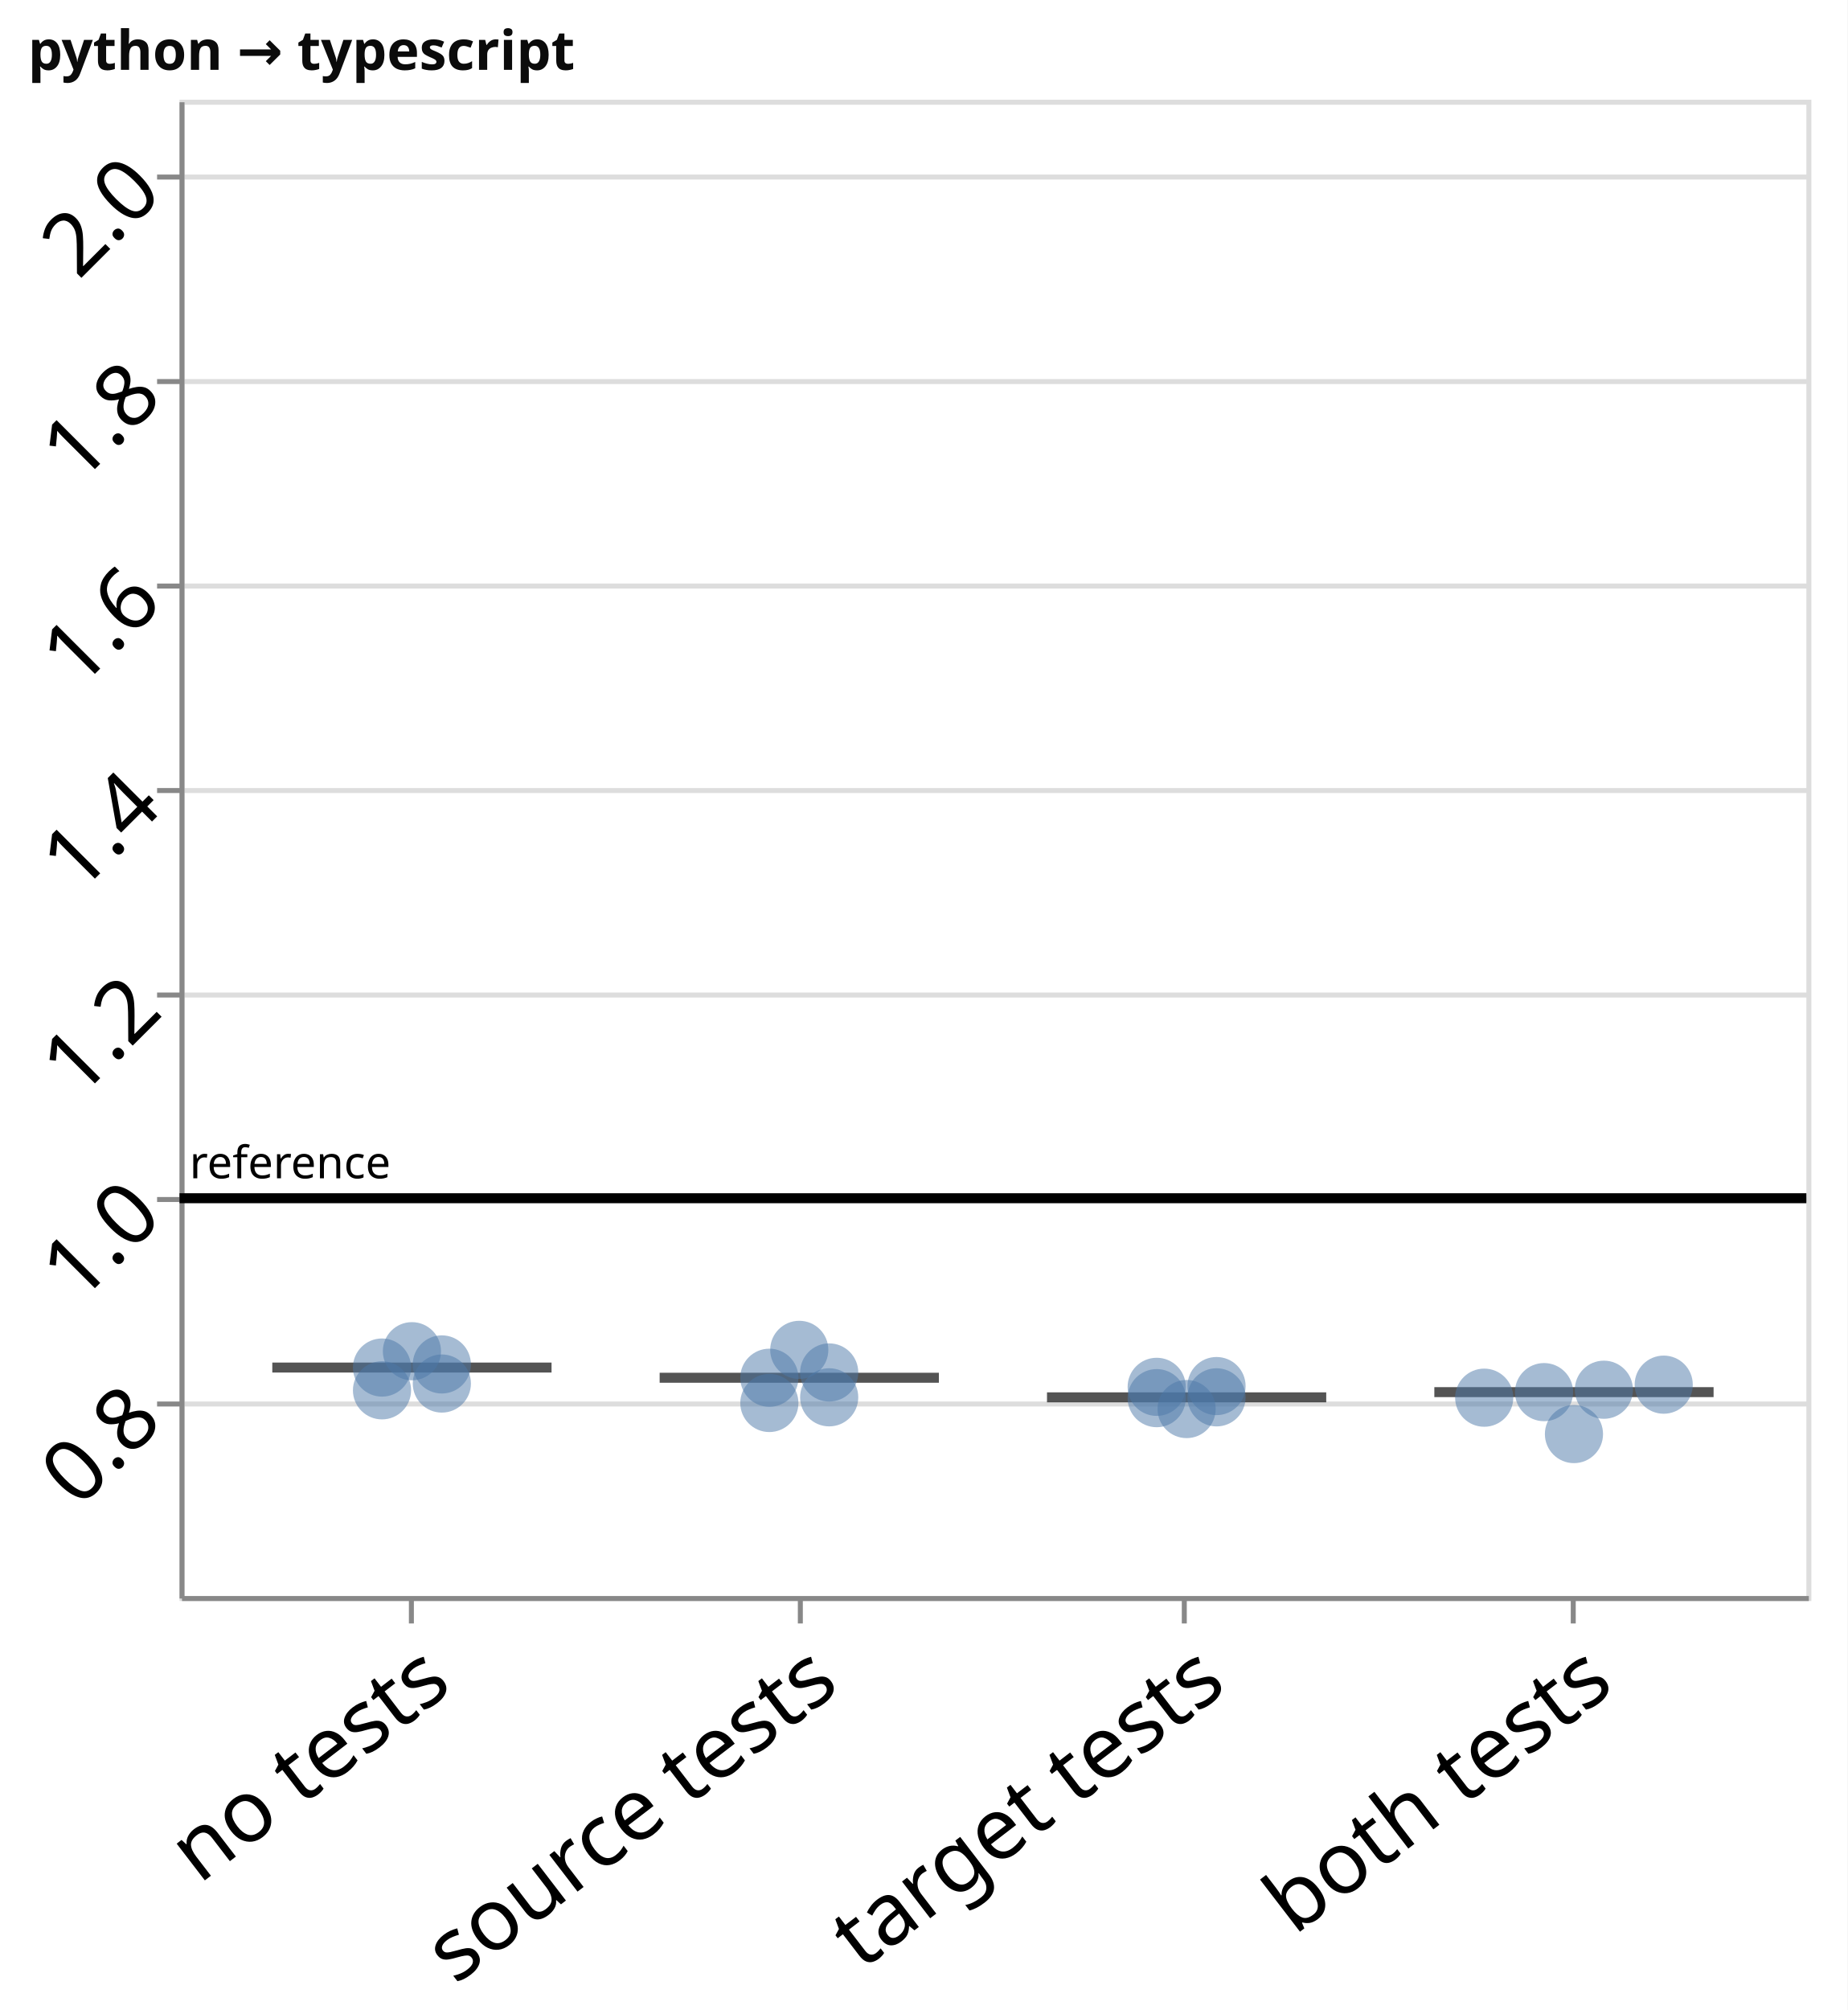
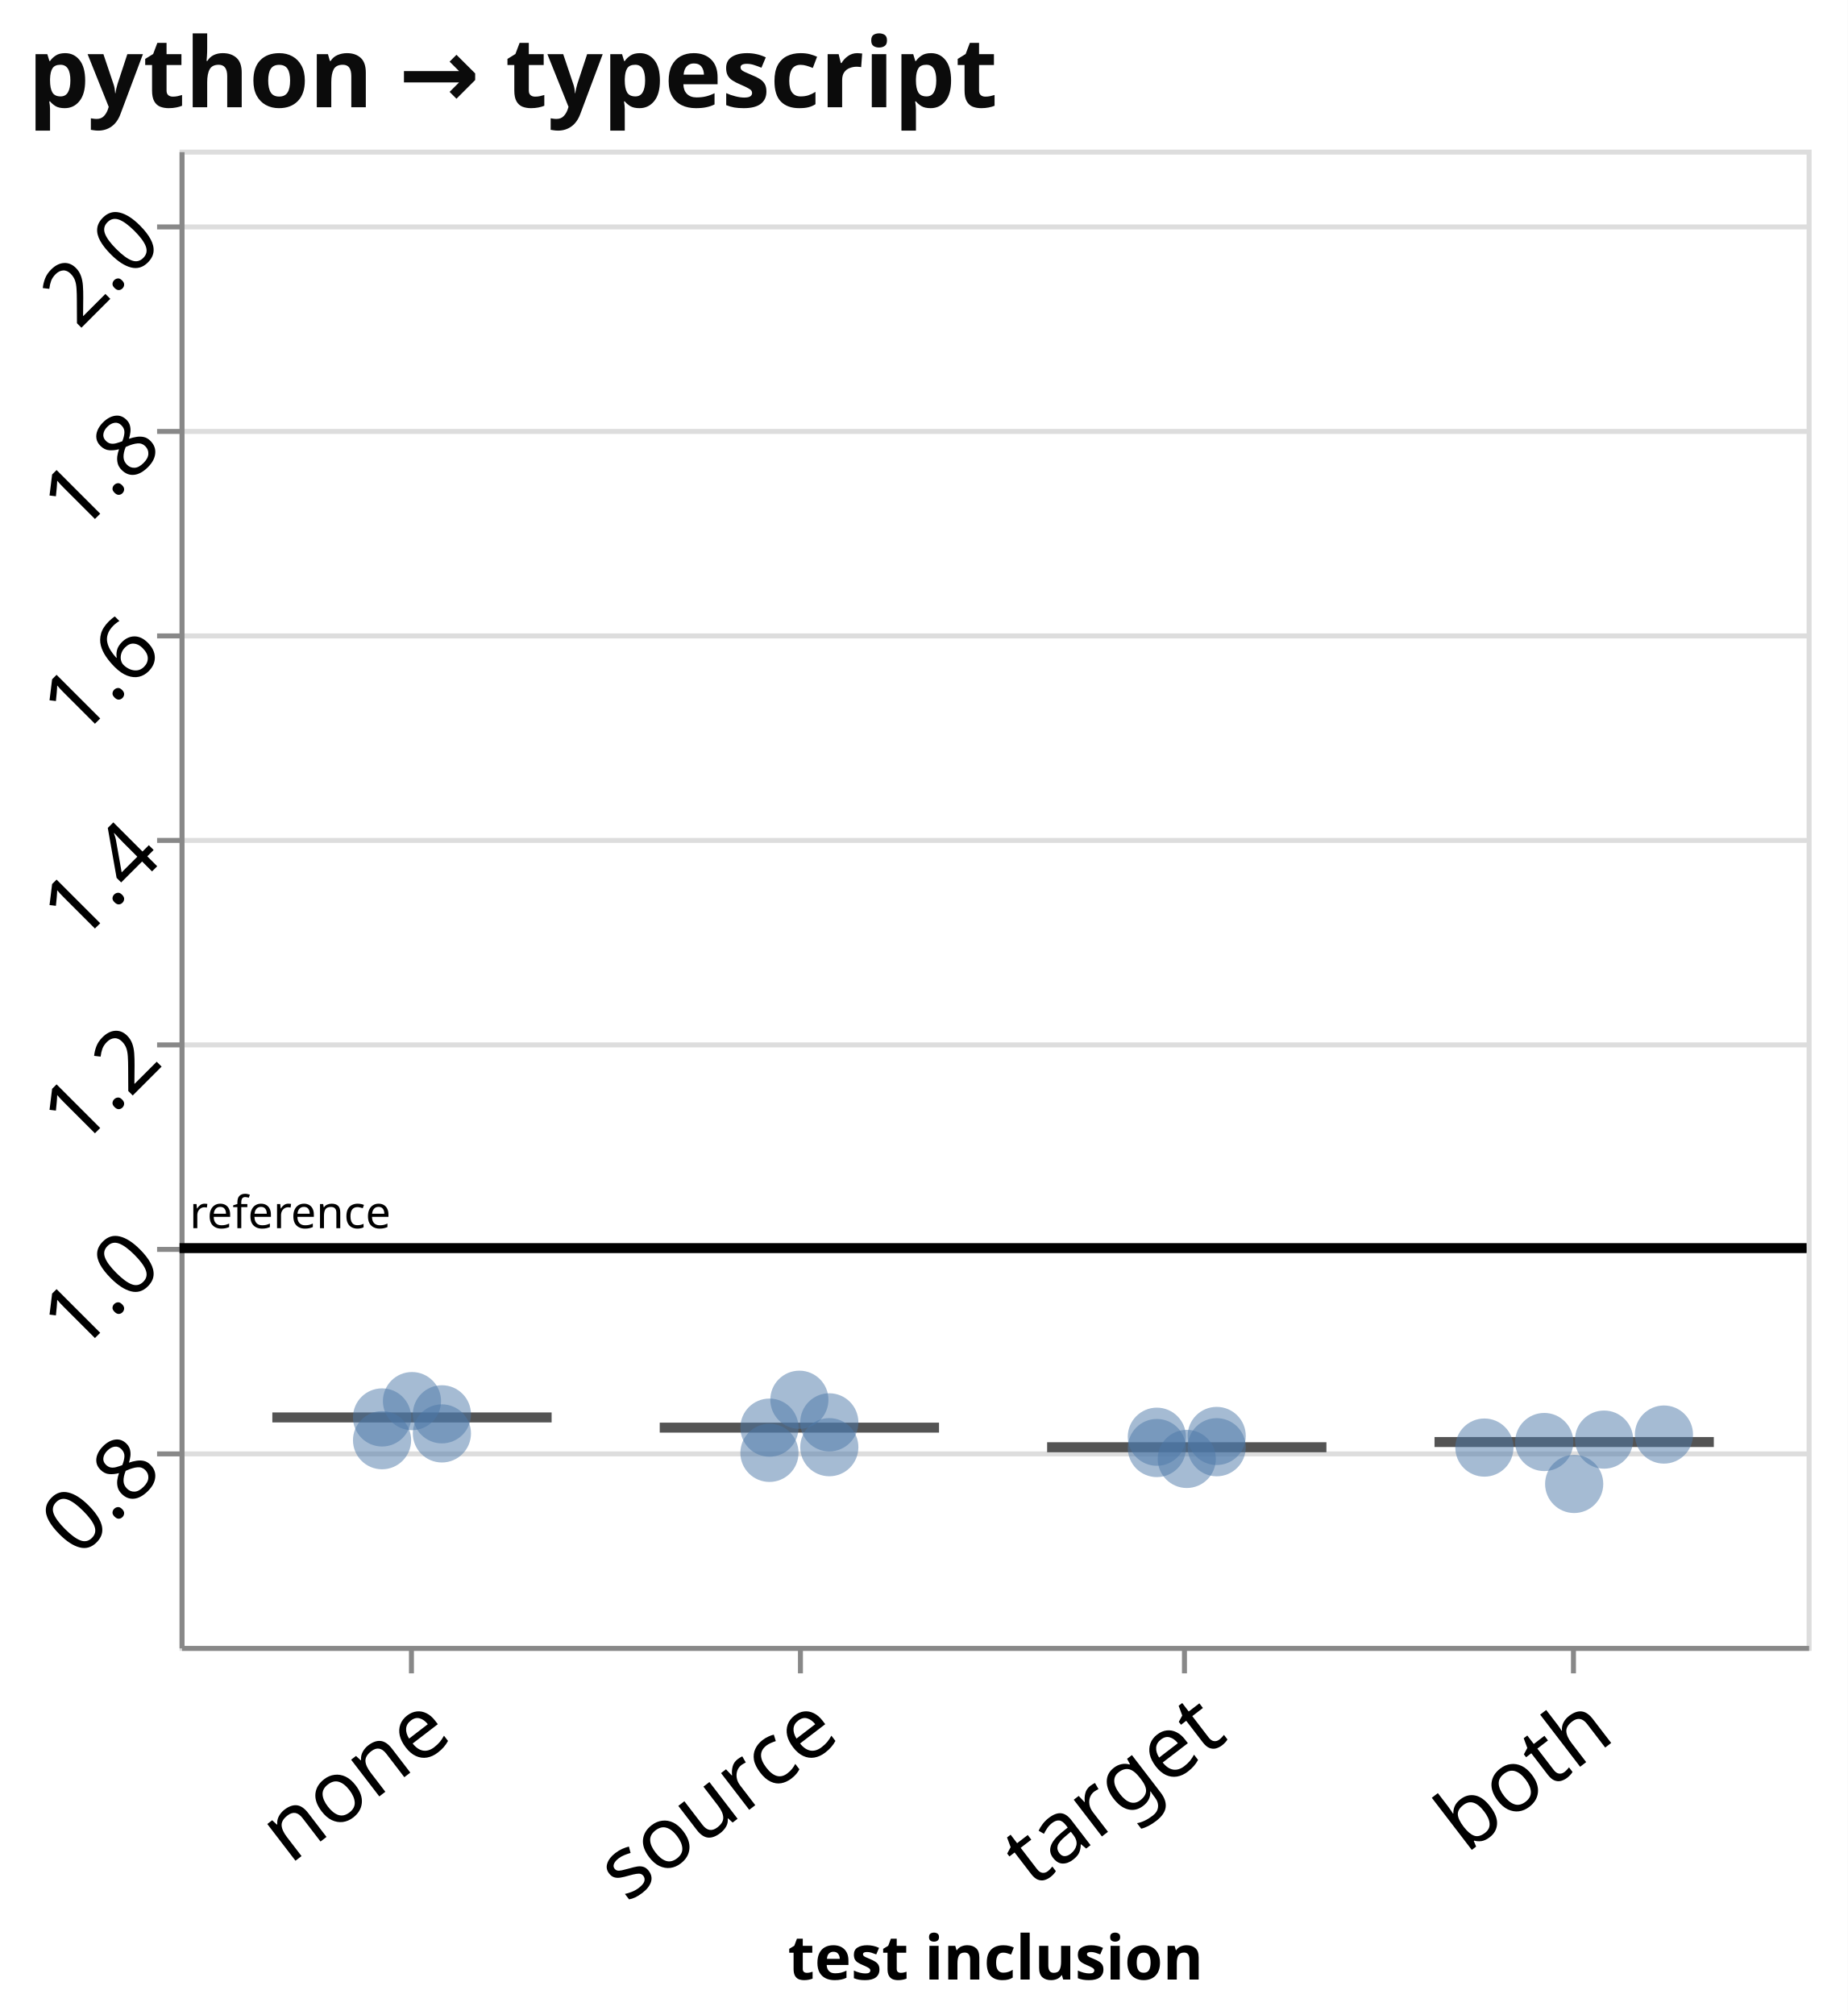
- <svg xmlns="http://www.w3.org/2000/svg" version="1.1" class="marks" width="370.5" height="403" viewBox="0 0 370.5 403">
-   <rect width="370.5" height="403" fill="white" />
-   <g fill="none" stroke-miterlimit="10" transform="translate(36,20)">
+ <svg xmlns="http://www.w3.org/2000/svg" version="1.1" class="marks" width="370.5" height="404" viewBox="0 0 370.5 404">
+   <rect width="370.5" height="404" fill="white" />
+   <g fill="none" stroke-miterlimit="10" transform="translate(36,30)">
    <g class="mark-group role-frame root" role="graphics-object" aria-roledescription="group mark container">
      <g transform="translate(0,0)">
        <path class="background" aria-hidden="true" d="M0.5,0.5h326.25v300h-326.25Z" stroke="#ddd" />
        <g>
          <g class="mark-group role-axis" aria-hidden="true">
            <g transform="translate(0.5,0.5)">
              <path class="background" aria-hidden="true" d="M0,0h0v0h0Z" pointer-events="none" />
              <g>
                <g class="mark-rule role-axis-grid" pointer-events="none">
                  <line transform="translate(0,261)" x2="326.25" y2="0" stroke="#ddd" stroke-width="1" opacity="1" />
                  <line transform="translate(0,220)" x2="326.25" y2="0" stroke="#ddd" stroke-width="1" opacity="1" />
                  <line transform="translate(0,179)" x2="326.25" y2="0" stroke="#ddd" stroke-width="1" opacity="1" />
                  <line transform="translate(0,138)" x2="326.25" y2="0" stroke="#ddd" stroke-width="1" opacity="1" />
                  <line transform="translate(0,97)" x2="326.25" y2="0" stroke="#ddd" stroke-width="1" opacity="1" />
                  <line transform="translate(0,56)" x2="326.25" y2="0" stroke="#ddd" stroke-width="1" opacity="1" />
                  <line transform="translate(0,15)" x2="326.25" y2="0" stroke="#ddd" stroke-width="1" opacity="1" />
                </g>
              </g>
              <path class="foreground" aria-hidden="true" d="" pointer-events="none" display="none" />
            </g>
          </g>
-           <g class="mark-group role-axis" role="graphics-symbol" aria-roledescription="axis" aria-label="X-axis for a discrete scale with 4 values: no tests, source tests, target tests, both tests">
+           <g class="mark-group role-axis" role="graphics-symbol" aria-roledescription="axis" aria-label="X-axis titled 'test inclusion' for a discrete scale with 4 values: no tests, source tests, target tests, both tests">
            <g transform="translate(0.5,300.5)">
              <path class="background" aria-hidden="true" d="M0,0h0v0h0Z" pointer-events="none" />
              <g>
                <g class="mark-rule role-axis-tick" pointer-events="none">
                  <line transform="translate(46,0)" x2="0" y2="5" stroke="#888" stroke-width="1" opacity="1" />
                  <line transform="translate(124,0)" x2="0" y2="5" stroke="#888" stroke-width="1" opacity="1" />
                  <line transform="translate(201,0)" x2="0" y2="5" stroke="#888" stroke-width="1" opacity="1" />
                  <line transform="translate(279,0)" x2="0" y2="5" stroke="#888" stroke-width="1" opacity="1" />
                </g>
                <g class="mark-text role-axis-label" pointer-events="none">
-                   <text text-anchor="end" transform="translate(46.10714,7) rotate(-37.5) translate(0,14)" font-family="sans-serif" font-size="17.32px" fill="#000" opacity="1">no tests</text>
-                   <text text-anchor="end" transform="translate(123.7857,7) rotate(-37.5) translate(0,14)" font-family="sans-serif" font-size="17.32px" fill="#000" opacity="1">source tests</text>
-                   <text text-anchor="end" transform="translate(201.4643,7) rotate(-37.5) translate(0,14)" font-family="sans-serif" font-size="17.32px" fill="#000" opacity="1">target tests</text>
-                   <text text-anchor="end" transform="translate(279.1429,7) rotate(-37.5) translate(0,14)" font-family="sans-serif" font-size="17.32px" fill="#000" opacity="1">both tests</text>
+                   <text text-anchor="end" transform="translate(46.10714,7) rotate(-37.5) translate(0,14)" font-family="sans-serif" font-size="17.32px" fill="#000" opacity="1">none</text>
+                   <text text-anchor="end" transform="translate(123.7857,7) rotate(-37.5) translate(0,14)" font-family="sans-serif" font-size="17.32px" fill="#000" opacity="1">source</text>
+                   <text text-anchor="end" transform="translate(201.4643,7) rotate(-37.5) translate(0,14)" font-family="sans-serif" font-size="17.32px" fill="#000" opacity="1">target</text>
+                   <text text-anchor="end" transform="translate(279.1429,7) rotate(-37.5) translate(0,14)" font-family="sans-serif" font-size="17.32px" fill="#000" opacity="1">both</text>
                </g>
                <g class="mark-rule role-axis-domain" pointer-events="none">
                  <line transform="translate(0,0)" x2="326.25" y2="0" stroke="#888" stroke-width="1" opacity="1" />
+                 </g>
+                 <g class="mark-text role-axis-title" pointer-events="none">
+                   <text text-anchor="middle" transform="translate(163.125,66.38757)" font-family="sans-serif" font-size="12.375px" font-weight="bold" fill="#000" opacity="1">test inclusion</text>
                </g>
              </g>
              <path class="foreground" aria-hidden="true" d="" pointer-events="none" display="none" />
            </g>
          </g>
          <g class="mark-group role-axis" role="graphics-symbol" aria-roledescription="axis" aria-label="Y-axis for a linear scale with values from 0.6 to 2.1">
            <g transform="translate(0.5,0.5)">
              <path class="background" aria-hidden="true" d="M0,0h0v0h0Z" pointer-events="none" />
              <g>
                <g class="mark-rule role-axis-tick" pointer-events="none">
                  <line transform="translate(0,261)" x2="-5" y2="0" stroke="#888" stroke-width="1" opacity="1" />
                  <line transform="translate(0,220)" x2="-5" y2="0" stroke="#888" stroke-width="1" opacity="1" />
                  <line transform="translate(0,179)" x2="-5" y2="0" stroke="#888" stroke-width="1" opacity="1" />
                  <line transform="translate(0,138)" x2="-5" y2="0" stroke="#888" stroke-width="1" opacity="1" />
                  <line transform="translate(0,97)" x2="-5" y2="0" stroke="#888" stroke-width="1" opacity="1" />
                  <line transform="translate(0,56)" x2="-5" y2="0" stroke="#888" stroke-width="1" opacity="1" />
                  <line transform="translate(0,15)" x2="-5" y2="0" stroke="#888" stroke-width="1" opacity="1" />
                </g>
                <g class="mark-text role-axis-label" pointer-events="none">
                  <text text-anchor="end" transform="translate(-7,261.2983) rotate(-45) translate(0,5)" font-family="sans-serif" font-size="17.32px" fill="#000" opacity="1">0.8</text>
                  <text text-anchor="end" transform="translate(-7,220.2419) rotate(-45) translate(0,5)" font-family="sans-serif" font-size="17.32px" fill="#000" opacity="1">1.0</text>
                  <text text-anchor="end" transform="translate(-7,179.1856) rotate(-45) translate(0,5)" font-family="sans-serif" font-size="17.32px" fill="#000" opacity="1">1.2</text>
                  <text text-anchor="end" transform="translate(-7,138.1292) rotate(-45) translate(0,5)" font-family="sans-serif" font-size="17.32px" fill="#000" opacity="1">1.4</text>
                  <text text-anchor="end" transform="translate(-7,97.07291) rotate(-45) translate(0,5)" font-family="sans-serif" font-size="17.32px" fill="#000" opacity="1">1.6</text>
                  <text text-anchor="end" transform="translate(-7,56.01657) rotate(-45) translate(0,5)" font-family="sans-serif" font-size="17.32px" fill="#000" opacity="1">1.8</text>
                  <text text-anchor="end" transform="translate(-7,14.96024) rotate(-45) translate(0,5)" font-family="sans-serif" font-size="17.32px" fill="#000" opacity="1">2.0</text>
                </g>
                <g class="mark-rule role-axis-domain" pointer-events="none">
                  <line transform="translate(0,300)" x2="0" y2="-300" stroke="#888" stroke-width="1" opacity="1" />
                </g>
              </g>
              <path class="foreground" aria-hidden="true" d="" pointer-events="none" display="none" />
            </g>
          </g>
          <g class="mark-rect role-mark layer_0_marks" role="graphics-object" aria-roledescription="rect mark container">
-             <path aria-label="condition: no tests; value: 0.834626370714; nudge: 0" role="graphics-symbol" aria-roledescription="tick" d="M18.607,253.19h56v2h-56Z" fill="#0b0b0b" opacity="0.7" />
-             <path aria-label="condition: source tests; value: 0.82465793272; nudge: 0" role="graphics-symbol" aria-roledescription="tick" d="M96.286,255.236h56v2h-56Z" fill="#0b0b0b" opacity="0.7" />
-             <path aria-label="condition: target tests; value: 0.805528176486; nudge: 0" role="graphics-symbol" aria-roledescription="tick" d="M173.964,259.163h56v2h-56Z" fill="#0b0b0b" opacity="0.7" />
-             <path aria-label="condition: both tests; value: 0.810622576314; nudge: 0" role="graphics-symbol" aria-roledescription="tick" d="M251.643,258.118h56v2h-56Z" fill="#0b0b0b" opacity="0.7" />
+             <path aria-label="test inclusion: no tests; value: 0.834626370714; nudge: 0" role="graphics-symbol" aria-roledescription="tick" d="M18.607,253.19h56v2h-56Z" fill="#0b0b0b" opacity="0.7" />
+             <path aria-label="test inclusion: source tests; value: 0.82465793272; nudge: 0" role="graphics-symbol" aria-roledescription="tick" d="M96.286,255.236h56v2h-56Z" fill="#0b0b0b" opacity="0.7" />
+             <path aria-label="test inclusion: target tests; value: 0.805528176486; nudge: 0" role="graphics-symbol" aria-roledescription="tick" d="M173.964,259.163h56v2h-56Z" fill="#0b0b0b" opacity="0.7" />
+             <path aria-label="test inclusion: both tests; value: 0.810622576314; nudge: 0" role="graphics-symbol" aria-roledescription="tick" d="M251.643,258.118h56v2h-56Z" fill="#0b0b0b" opacity="0.7" />
          </g>
          <g class="mark-symbol role-mark layer_1_marks" role="graphics-object" aria-roledescription="symbol mark container">
-             <path aria-label="condition: no tests; value: 0.850576222795; nudge: 0; run: 9a3e20fe; ladder time ÷ reference: 0.85; rungs completed: 19; total ms: 12,058.0" role="graphics-symbol" aria-roledescription="point" transform="translate(46.60714,250.9159)" d="M5.831,0A5.831,5.831,0,1,1,-5.831,0A5.831,5.831,0,1,1,5.831,0" fill="#4c78a8" stroke-width="2" opacity="0.5" />
-             <path aria-label="condition: no tests; value: 0.812378328088; nudge: −0.5; run: b96078c6; ladder time ÷ reference: 0.81; rungs completed: 19; total ms: 11,579.3" role="graphics-symbol" aria-roledescription="point" transform="translate(40.60714,258.7572)" d="M5.831,0A5.831,5.831,0,1,1,-5.831,0A5.831,5.831,0,1,1,5.831,0" fill="#4c78a8" stroke-width="2" opacity="0.5" />
-             <path aria-label="condition: no tests; value: 0.819020109681; nudge: 0.5; run: 31ac2789; ladder time ÷ reference: 0.82; rungs completed: 19; total ms: 11,841.7" role="graphics-symbol" aria-roledescription="point" transform="translate(52.60714,257.3938)" d="M5.831,0A5.831,5.831,0,1,1,-5.831,0A5.831,5.831,0,1,1,5.831,0" fill="#4c78a8" stroke-width="2" opacity="0.5" />
-             <path aria-label="condition: no tests; value: 0.834626370714; nudge: −0.5; run: 170b737d; ladder time ÷ reference: 0.83; rungs completed: 19; total ms: 11,684.0" role="graphics-symbol" aria-roledescription="point" transform="translate(40.60714,254.1901)" d="M5.831,0A5.831,5.831,0,1,1,-5.831,0A5.831,5.831,0,1,1,5.831,0" fill="#4c78a8" stroke-width="2" opacity="0.5" />
-             <path aria-label="condition: no tests; value: 0.837670640326; nudge: 0.5; run: 2643e4be; ladder time ÷ reference: 0.84; rungs completed: 19; total ms: 11,776.6" role="graphics-symbol" aria-roledescription="point" transform="translate(52.60714,253.5652)" d="M5.831,0A5.831,5.831,0,1,1,-5.831,0A5.831,5.831,0,1,1,5.831,0" fill="#4c78a8" stroke-width="2" opacity="0.5" />
-             <path aria-label="condition: source tests; value: 0.82983451203; nudge: 0.5; run: 273cf6b9; ladder time ÷ reference: 0.83; rungs completed: 19; total ms: 12,023.5" role="graphics-symbol" aria-roledescription="point" transform="translate(130.2857,255.1738)" d="M5.831,0A5.831,5.831,0,1,1,-5.831,0A5.831,5.831,0,1,1,5.831,0" fill="#4c78a8" stroke-width="2" opacity="0.5" />
-             <path aria-label="condition: source tests; value: 0.82465793272; nudge: −0.5; run: 19e0fe30; ladder time ÷ reference: 0.82; rungs completed: 19; total ms: 11,585.9" role="graphics-symbol" aria-roledescription="point" transform="translate(118.2857,256.2364)" d="M5.831,0A5.831,5.831,0,1,1,-5.831,0A5.831,5.831,0,1,1,5.831,0" fill="#4c78a8" stroke-width="2" opacity="0.5" />
-             <path aria-label="condition: source tests; value: 0.800020361171; nudge: −0.5; run: 4ee67ba2; ladder time ÷ reference: 0.80; rungs completed: 19; total ms: 11,632.9" role="graphics-symbol" aria-roledescription="point" transform="translate(118.2857,261.2941)" d="M5.831,0A5.831,5.831,0,1,1,-5.831,0A5.831,5.831,0,1,1,5.831,0" fill="#4c78a8" stroke-width="2" opacity="0.5" />
-             <path aria-label="condition: source tests; value: 0.851900119798; nudge: 0; run: 5b46f630; ladder time ÷ reference: 0.85; rungs completed: 19; total ms: 11,732.0" role="graphics-symbol" aria-roledescription="point" transform="translate(124.2857,250.6441)" d="M5.831,0A5.831,5.831,0,1,1,-5.831,0A5.831,5.831,0,1,1,5.831,0" fill="#4c78a8" stroke-width="2" opacity="0.5" />
-             <path aria-label="condition: source tests; value: 0.805564215457; nudge: 0.5; run: 280f3890; ladder time ÷ reference: 0.81; rungs completed: 19; total ms: 11,529.9" role="graphics-symbol" aria-roledescription="point" transform="translate(130.2857,260.156)" d="M5.831,0A5.831,5.831,0,1,1,-5.831,0A5.831,5.831,0,1,1,5.831,0" fill="#4c78a8" stroke-width="2" opacity="0.5" />
-             <path aria-label="condition: target tests; value: 0.815782075071; nudge: −0.5; run: a47a3057; ladder time ÷ reference: 0.82; rungs completed: 19; total ms: 11,844.1" role="graphics-symbol" aria-roledescription="point" transform="translate(195.9643,258.0585)" d="M5.831,0A5.831,5.831,0,1,1,-5.831,0A5.831,5.831,0,1,1,5.831,0" fill="#4c78a8" stroke-width="2" opacity="0.5" />
-             <path aria-label="condition: target tests; value: 0.816538790385; nudge: 0.5; run: e94dca40; ladder time ÷ reference: 0.82; rungs completed: 19; total ms: 11,521.4" role="graphics-symbol" aria-roledescription="point" transform="translate(207.9643,257.9031)" d="M5.831,0A5.831,5.831,0,1,1,-5.831,0A5.831,5.831,0,1,1,5.831,0" fill="#4c78a8" stroke-width="2" opacity="0.5" />
-             <path aria-label="condition: target tests; value: 0.804739411599; nudge: −0.5; run: 09b2c811; ladder time ÷ reference: 0.80; rungs completed: 19; total ms: 11,527.2" role="graphics-symbol" aria-roledescription="point" transform="translate(195.9643,260.3253)" d="M5.831,0A5.831,5.831,0,1,1,-5.831,0A5.831,5.831,0,1,1,5.831,0" fill="#4c78a8" stroke-width="2" opacity="0.5" />
-             <path aria-label="condition: target tests; value: 0.805528176486; nudge: 0.5; run: a7cd2ee9; ladder time ÷ reference: 0.81; rungs completed: 19; total ms: 11,421.2" role="graphics-symbol" aria-roledescription="point" transform="translate(207.9643,260.1634)" d="M5.831,0A5.831,5.831,0,1,1,-5.831,0A5.831,5.831,0,1,1,5.831,0" fill="#4c78a8" stroke-width="2" opacity="0.5" />
-             <path aria-label="condition: target tests; value: 0.794100727735; nudge: 0; run: 00b43b48; ladder time ÷ reference: 0.79; rungs completed: 19; total ms: 11,534.5" role="graphics-symbol" aria-roledescription="point" transform="translate(201.9643,262.5093)" d="M5.831,0A5.831,5.831,0,1,1,-5.831,0A5.831,5.831,0,1,1,5.831,0" fill="#4c78a8" stroke-width="2" opacity="0.5" />
-             <path aria-label="condition: both tests; value: 0.817910149497; nudge: 1.5; run: 1c28aa33; ladder time ÷ reference: 0.82; rungs completed: 19; total ms: 11,715.4" role="graphics-symbol" aria-roledescription="point" transform="translate(297.6429,257.6216)" d="M5.831,0A5.831,5.831,0,1,1,-5.831,0A5.831,5.831,0,1,1,5.831,0" fill="#4c78a8" stroke-width="2" opacity="0.5" />
-             <path aria-label="condition: both tests; value: 0.805185227535; nudge: −1.5; run: ffb57550; ladder time ÷ reference: 0.81; rungs completed: 19; total ms: 11,848.9" role="graphics-symbol" aria-roledescription="point" transform="translate(261.6429,260.2338)" d="M5.831,0A5.831,5.831,0,1,1,-5.831,0A5.831,5.831,0,1,1,5.831,0" fill="#4c78a8" stroke-width="2" opacity="0.5" />
-             <path aria-label="condition: both tests; value: 0.769659208055; nudge: 0; run: 5982b634; ladder time ÷ reference: 0.77; rungs completed: 19; total ms: 11,497.4" role="graphics-symbol" aria-roledescription="point" transform="translate(279.6429,267.5267)" d="M5.831,0A5.831,5.831,0,1,1,-5.831,0A5.831,5.831,0,1,1,5.831,0" fill="#4c78a8" stroke-width="2" opacity="0.5" />
-             <path aria-label="condition: both tests; value: 0.810622576314; nudge: −0.5; run: 4ff7cdec; ladder time ÷ reference: 0.81; rungs completed: 19; total ms: 11,909.6" role="graphics-symbol" aria-roledescription="point" transform="translate(273.6429,259.1176)" d="M5.831,0A5.831,5.831,0,1,1,-5.831,0A5.831,5.831,0,1,1,5.831,0" fill="#4c78a8" stroke-width="2" opacity="0.5" />
-             <path aria-label="condition: both tests; value: 0.812958505122; nudge: 0.5; run: 62b61540; ladder time ÷ reference: 0.81; rungs completed: 19; total ms: 12,162.6" role="graphics-symbol" aria-roledescription="point" transform="translate(285.6429,258.6381)" d="M5.831,0A5.831,5.831,0,1,1,-5.831,0A5.831,5.831,0,1,1,5.831,0" fill="#4c78a8" stroke-width="2" opacity="0.5" />
+             <path aria-label="test inclusion: no tests; value: 0.850576222795; nudge: 0; run: 9a3e20fe; ladder time ÷ reference: 0.85; rungs completed: 19; total ms: 12,058.0" role="graphics-symbol" aria-roledescription="point" transform="translate(46.60714,250.9159)" d="M5.831,0A5.831,5.831,0,1,1,-5.831,0A5.831,5.831,0,1,1,5.831,0" fill="#4c78a8" stroke-width="2" opacity="0.5" />
+             <path aria-label="test inclusion: no tests; value: 0.812378328088; nudge: −0.5; run: b96078c6; ladder time ÷ reference: 0.81; rungs completed: 19; total ms: 11,579.3" role="graphics-symbol" aria-roledescription="point" transform="translate(40.60714,258.7572)" d="M5.831,0A5.831,5.831,0,1,1,-5.831,0A5.831,5.831,0,1,1,5.831,0" fill="#4c78a8" stroke-width="2" opacity="0.5" />
+             <path aria-label="test inclusion: no tests; value: 0.819020109681; nudge: 0.5; run: 31ac2789; ladder time ÷ reference: 0.82; rungs completed: 19; total ms: 11,841.7" role="graphics-symbol" aria-roledescription="point" transform="translate(52.60714,257.3938)" d="M5.831,0A5.831,5.831,0,1,1,-5.831,0A5.831,5.831,0,1,1,5.831,0" fill="#4c78a8" stroke-width="2" opacity="0.5" />
+             <path aria-label="test inclusion: no tests; value: 0.834626370714; nudge: −0.5; run: 170b737d; ladder time ÷ reference: 0.83; rungs completed: 19; total ms: 11,684.0" role="graphics-symbol" aria-roledescription="point" transform="translate(40.60714,254.1901)" d="M5.831,0A5.831,5.831,0,1,1,-5.831,0A5.831,5.831,0,1,1,5.831,0" fill="#4c78a8" stroke-width="2" opacity="0.5" />
+             <path aria-label="test inclusion: no tests; value: 0.837670640326; nudge: 0.5; run: 2643e4be; ladder time ÷ reference: 0.84; rungs completed: 19; total ms: 11,776.6" role="graphics-symbol" aria-roledescription="point" transform="translate(52.60714,253.5652)" d="M5.831,0A5.831,5.831,0,1,1,-5.831,0A5.831,5.831,0,1,1,5.831,0" fill="#4c78a8" stroke-width="2" opacity="0.5" />
+             <path aria-label="test inclusion: source tests; value: 0.82983451203; nudge: 0.5; run: 273cf6b9; ladder time ÷ reference: 0.83; rungs completed: 19; total ms: 12,023.5" role="graphics-symbol" aria-roledescription="point" transform="translate(130.2857,255.1738)" d="M5.831,0A5.831,5.831,0,1,1,-5.831,0A5.831,5.831,0,1,1,5.831,0" fill="#4c78a8" stroke-width="2" opacity="0.5" />
+             <path aria-label="test inclusion: source tests; value: 0.82465793272; nudge: −0.5; run: 19e0fe30; ladder time ÷ reference: 0.82; rungs completed: 19; total ms: 11,585.9" role="graphics-symbol" aria-roledescription="point" transform="translate(118.2857,256.2364)" d="M5.831,0A5.831,5.831,0,1,1,-5.831,0A5.831,5.831,0,1,1,5.831,0" fill="#4c78a8" stroke-width="2" opacity="0.5" />
+             <path aria-label="test inclusion: source tests; value: 0.800020361171; nudge: −0.5; run: 4ee67ba2; ladder time ÷ reference: 0.80; rungs completed: 19; total ms: 11,632.9" role="graphics-symbol" aria-roledescription="point" transform="translate(118.2857,261.2941)" d="M5.831,0A5.831,5.831,0,1,1,-5.831,0A5.831,5.831,0,1,1,5.831,0" fill="#4c78a8" stroke-width="2" opacity="0.5" />
+             <path aria-label="test inclusion: source tests; value: 0.851900119798; nudge: 0; run: 5b46f630; ladder time ÷ reference: 0.85; rungs completed: 19; total ms: 11,732.0" role="graphics-symbol" aria-roledescription="point" transform="translate(124.2857,250.6441)" d="M5.831,0A5.831,5.831,0,1,1,-5.831,0A5.831,5.831,0,1,1,5.831,0" fill="#4c78a8" stroke-width="2" opacity="0.5" />
+             <path aria-label="test inclusion: source tests; value: 0.805564215457; nudge: 0.5; run: 280f3890; ladder time ÷ reference: 0.81; rungs completed: 19; total ms: 11,529.9" role="graphics-symbol" aria-roledescription="point" transform="translate(130.2857,260.156)" d="M5.831,0A5.831,5.831,0,1,1,-5.831,0A5.831,5.831,0,1,1,5.831,0" fill="#4c78a8" stroke-width="2" opacity="0.5" />
+             <path aria-label="test inclusion: target tests; value: 0.815782075071; nudge: −0.5; run: a47a3057; ladder time ÷ reference: 0.82; rungs completed: 19; total ms: 11,844.1" role="graphics-symbol" aria-roledescription="point" transform="translate(195.9643,258.0585)" d="M5.831,0A5.831,5.831,0,1,1,-5.831,0A5.831,5.831,0,1,1,5.831,0" fill="#4c78a8" stroke-width="2" opacity="0.5" />
+             <path aria-label="test inclusion: target tests; value: 0.816538790385; nudge: 0.5; run: e94dca40; ladder time ÷ reference: 0.82; rungs completed: 19; total ms: 11,521.4" role="graphics-symbol" aria-roledescription="point" transform="translate(207.9643,257.9031)" d="M5.831,0A5.831,5.831,0,1,1,-5.831,0A5.831,5.831,0,1,1,5.831,0" fill="#4c78a8" stroke-width="2" opacity="0.5" />
+             <path aria-label="test inclusion: target tests; value: 0.804739411599; nudge: −0.5; run: 09b2c811; ladder time ÷ reference: 0.80; rungs completed: 19; total ms: 11,527.2" role="graphics-symbol" aria-roledescription="point" transform="translate(195.9643,260.3253)" d="M5.831,0A5.831,5.831,0,1,1,-5.831,0A5.831,5.831,0,1,1,5.831,0" fill="#4c78a8" stroke-width="2" opacity="0.5" />
+             <path aria-label="test inclusion: target tests; value: 0.805528176486; nudge: 0.5; run: a7cd2ee9; ladder time ÷ reference: 0.81; rungs completed: 19; total ms: 11,421.2" role="graphics-symbol" aria-roledescription="point" transform="translate(207.9643,260.1634)" d="M5.831,0A5.831,5.831,0,1,1,-5.831,0A5.831,5.831,0,1,1,5.831,0" fill="#4c78a8" stroke-width="2" opacity="0.5" />
+             <path aria-label="test inclusion: target tests; value: 0.794100727735; nudge: 0; run: 00b43b48; ladder time ÷ reference: 0.79; rungs completed: 19; total ms: 11,534.5" role="graphics-symbol" aria-roledescription="point" transform="translate(201.9643,262.5093)" d="M5.831,0A5.831,5.831,0,1,1,-5.831,0A5.831,5.831,0,1,1,5.831,0" fill="#4c78a8" stroke-width="2" opacity="0.5" />
+             <path aria-label="test inclusion: both tests; value: 0.817910149497; nudge: 1.5; run: 1c28aa33; ladder time ÷ reference: 0.82; rungs completed: 19; total ms: 11,715.4" role="graphics-symbol" aria-roledescription="point" transform="translate(297.6429,257.6216)" d="M5.831,0A5.831,5.831,0,1,1,-5.831,0A5.831,5.831,0,1,1,5.831,0" fill="#4c78a8" stroke-width="2" opacity="0.5" />
+             <path aria-label="test inclusion: both tests; value: 0.805185227535; nudge: −1.5; run: ffb57550; ladder time ÷ reference: 0.81; rungs completed: 19; total ms: 11,848.9" role="graphics-symbol" aria-roledescription="point" transform="translate(261.6429,260.2338)" d="M5.831,0A5.831,5.831,0,1,1,-5.831,0A5.831,5.831,0,1,1,5.831,0" fill="#4c78a8" stroke-width="2" opacity="0.5" />
+             <path aria-label="test inclusion: both tests; value: 0.769659208055; nudge: 0; run: 5982b634; ladder time ÷ reference: 0.77; rungs completed: 19; total ms: 11,497.4" role="graphics-symbol" aria-roledescription="point" transform="translate(279.6429,267.5267)" d="M5.831,0A5.831,5.831,0,1,1,-5.831,0A5.831,5.831,0,1,1,5.831,0" fill="#4c78a8" stroke-width="2" opacity="0.5" />
+             <path aria-label="test inclusion: both tests; value: 0.810622576314; nudge: −0.5; run: 4ff7cdec; ladder time ÷ reference: 0.81; rungs completed: 19; total ms: 11,909.6" role="graphics-symbol" aria-roledescription="point" transform="translate(273.6429,259.1176)" d="M5.831,0A5.831,5.831,0,1,1,-5.831,0A5.831,5.831,0,1,1,5.831,0" fill="#4c78a8" stroke-width="2" opacity="0.5" />
+             <path aria-label="test inclusion: both tests; value: 0.812958505122; nudge: 0.5; run: 62b61540; ladder time ÷ reference: 0.81; rungs completed: 19; total ms: 12,162.6" role="graphics-symbol" aria-roledescription="point" transform="translate(285.6429,258.6381)" d="M5.831,0A5.831,5.831,0,1,1,-5.831,0A5.831,5.831,0,1,1,5.831,0" fill="#4c78a8" stroke-width="2" opacity="0.5" />
          </g>
          <g class="mark-rule role-mark layer_2_marks" role="graphics-object" aria-roledescription="rule mark container">
            <line aria-label="value: 1" role="graphics-symbol" aria-roledescription="rule mark" transform="translate(326.25,220.2419)" x2="-326.25" y2="0" stroke="black" stroke-width="2" />
          </g>
          <g class="mark-text role-mark layer_3_marks" role="graphics-object" aria-roledescription="text mark container">
            <text aria-label="value: 1; label: reference" role="graphics-symbol" aria-roledescription="text mark" text-anchor="start" transform="translate(2,216.2419)" font-family="sans-serif" font-size="9px" fill="black">reference</text>
          </g>
          <g class="mark-group role-title">
-             <g transform="translate(-30.38909,-15)">
+             <g transform="translate(-30.38909,-23.5)">
              <path class="background" aria-hidden="true" d="M0,0h0v0h0Z" pointer-events="none" />
              <g>
                <g class="mark-text role-title-text" role="graphics-symbol" aria-roledescription="title" aria-label="Title text 'python → typescript'" pointer-events="none">
-                   <text text-anchor="start" transform="translate(0,9)" font-family="sans-serif" font-size="11px" font-weight="bold" fill="#0b0b0b" opacity="1">python → typescript</text>
+                   <text text-anchor="start" transform="translate(0,15)" font-family="sans-serif" font-size="19.5px" font-weight="bold" fill="#0b0b0b" opacity="1">python → typescript</text>
                </g>
              </g>
              <path class="foreground" aria-hidden="true" d="" pointer-events="none" display="none" />
            </g>
          </g>
        </g>
        <path class="foreground" aria-hidden="true" d="" display="none" />
      </g>
    </g>
  </g>
</svg>
